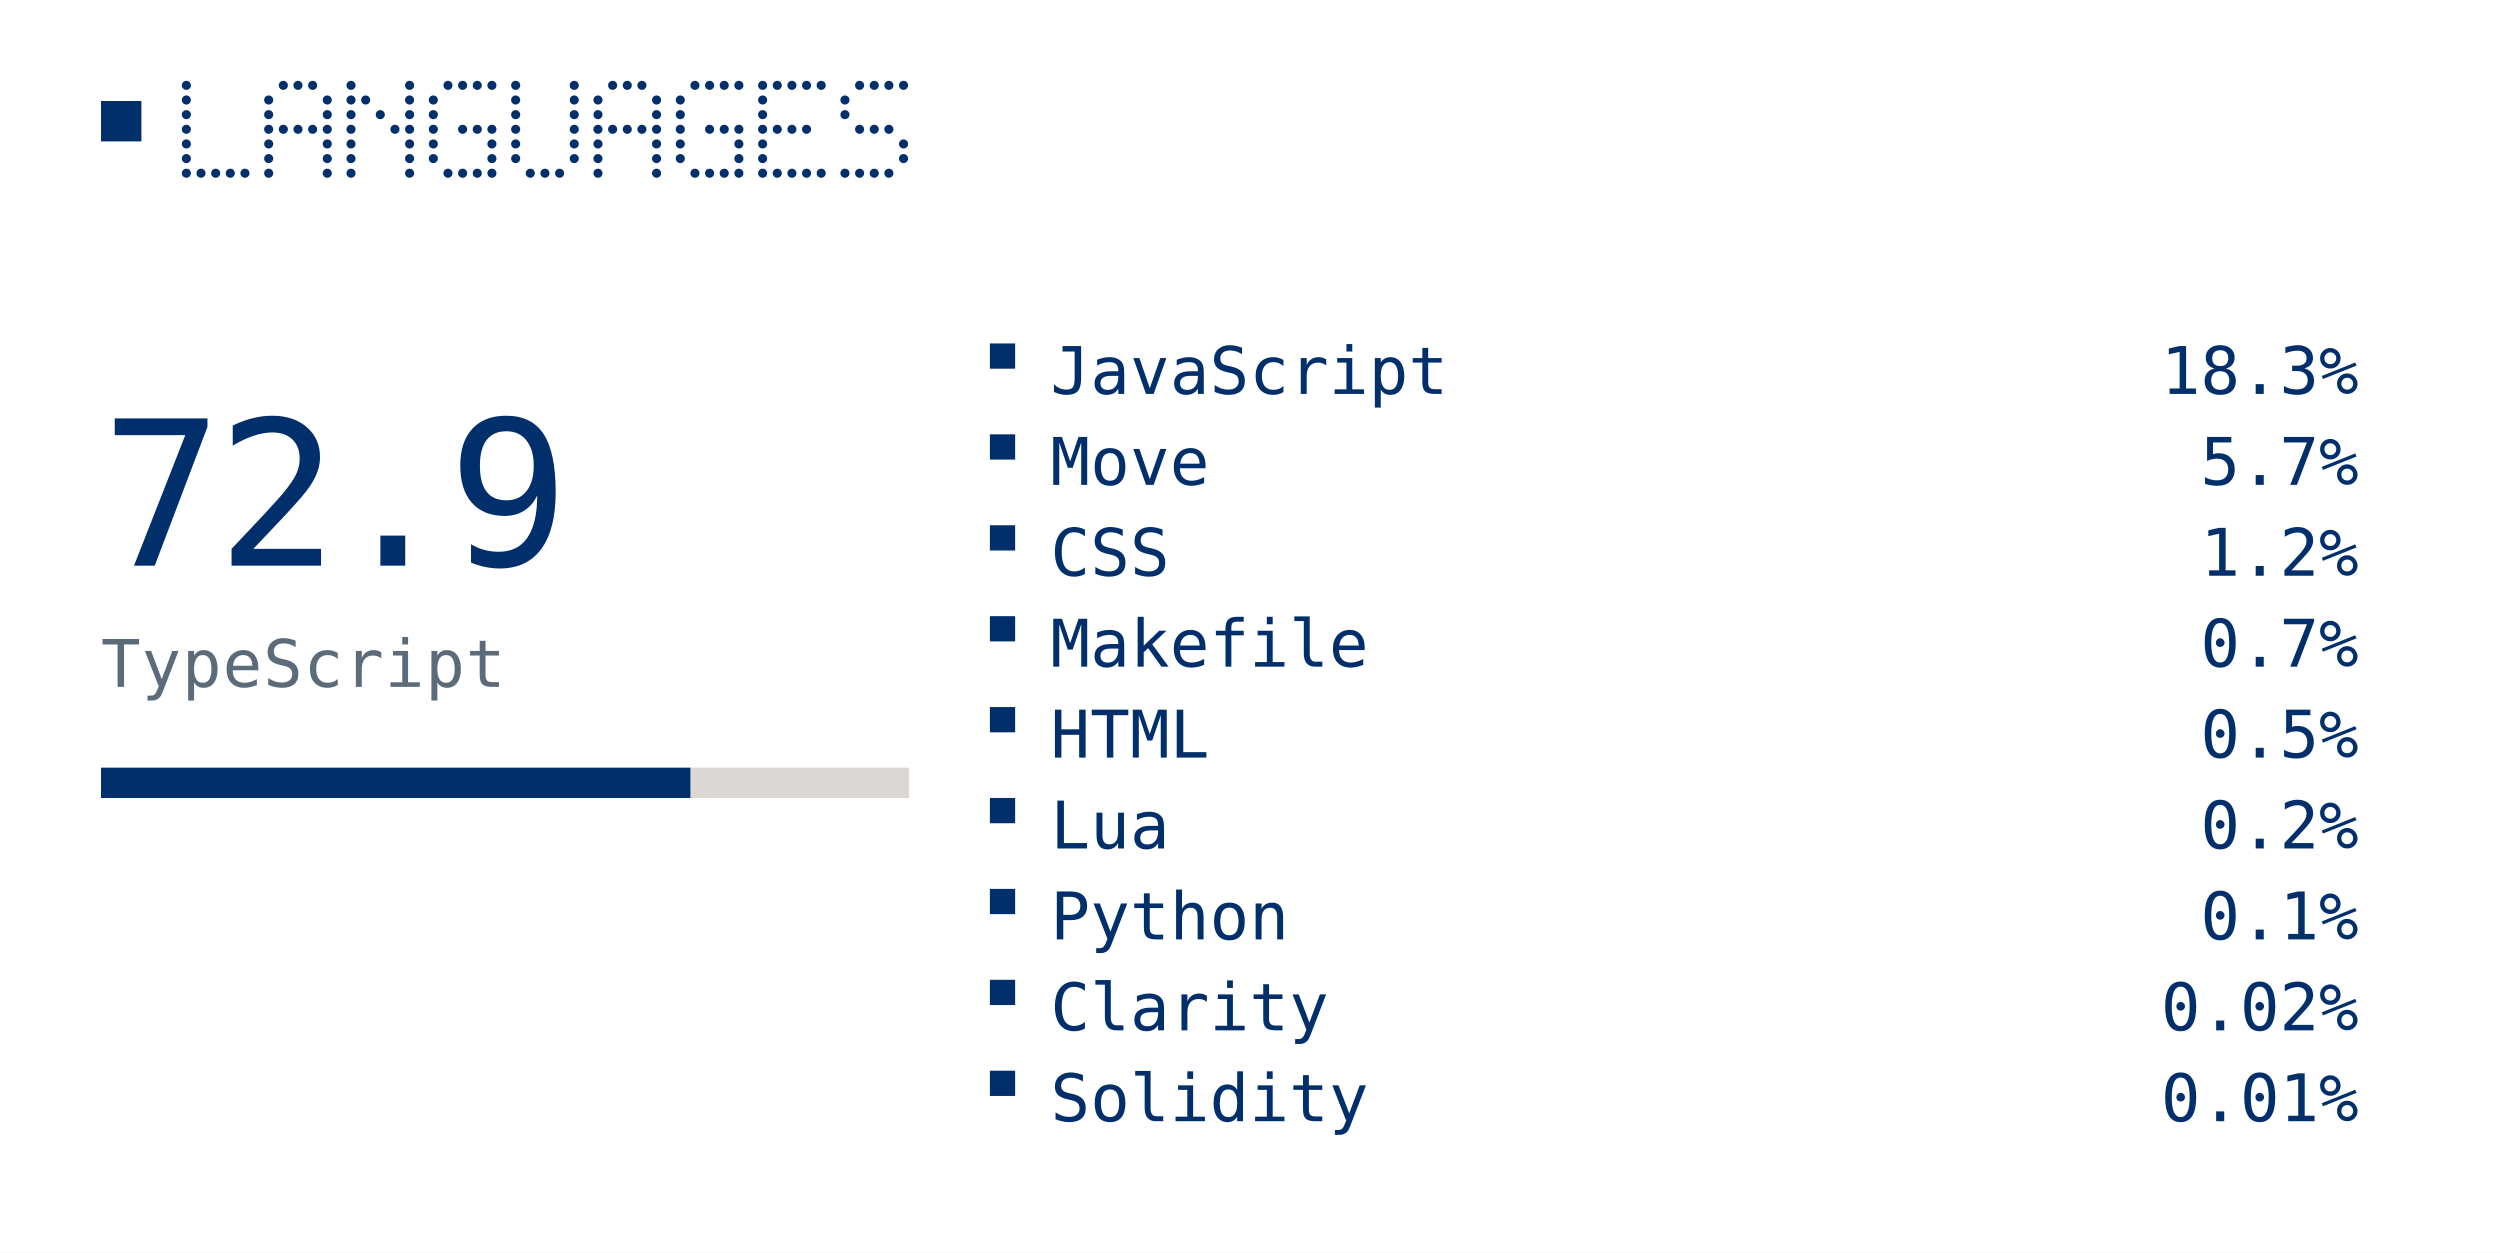
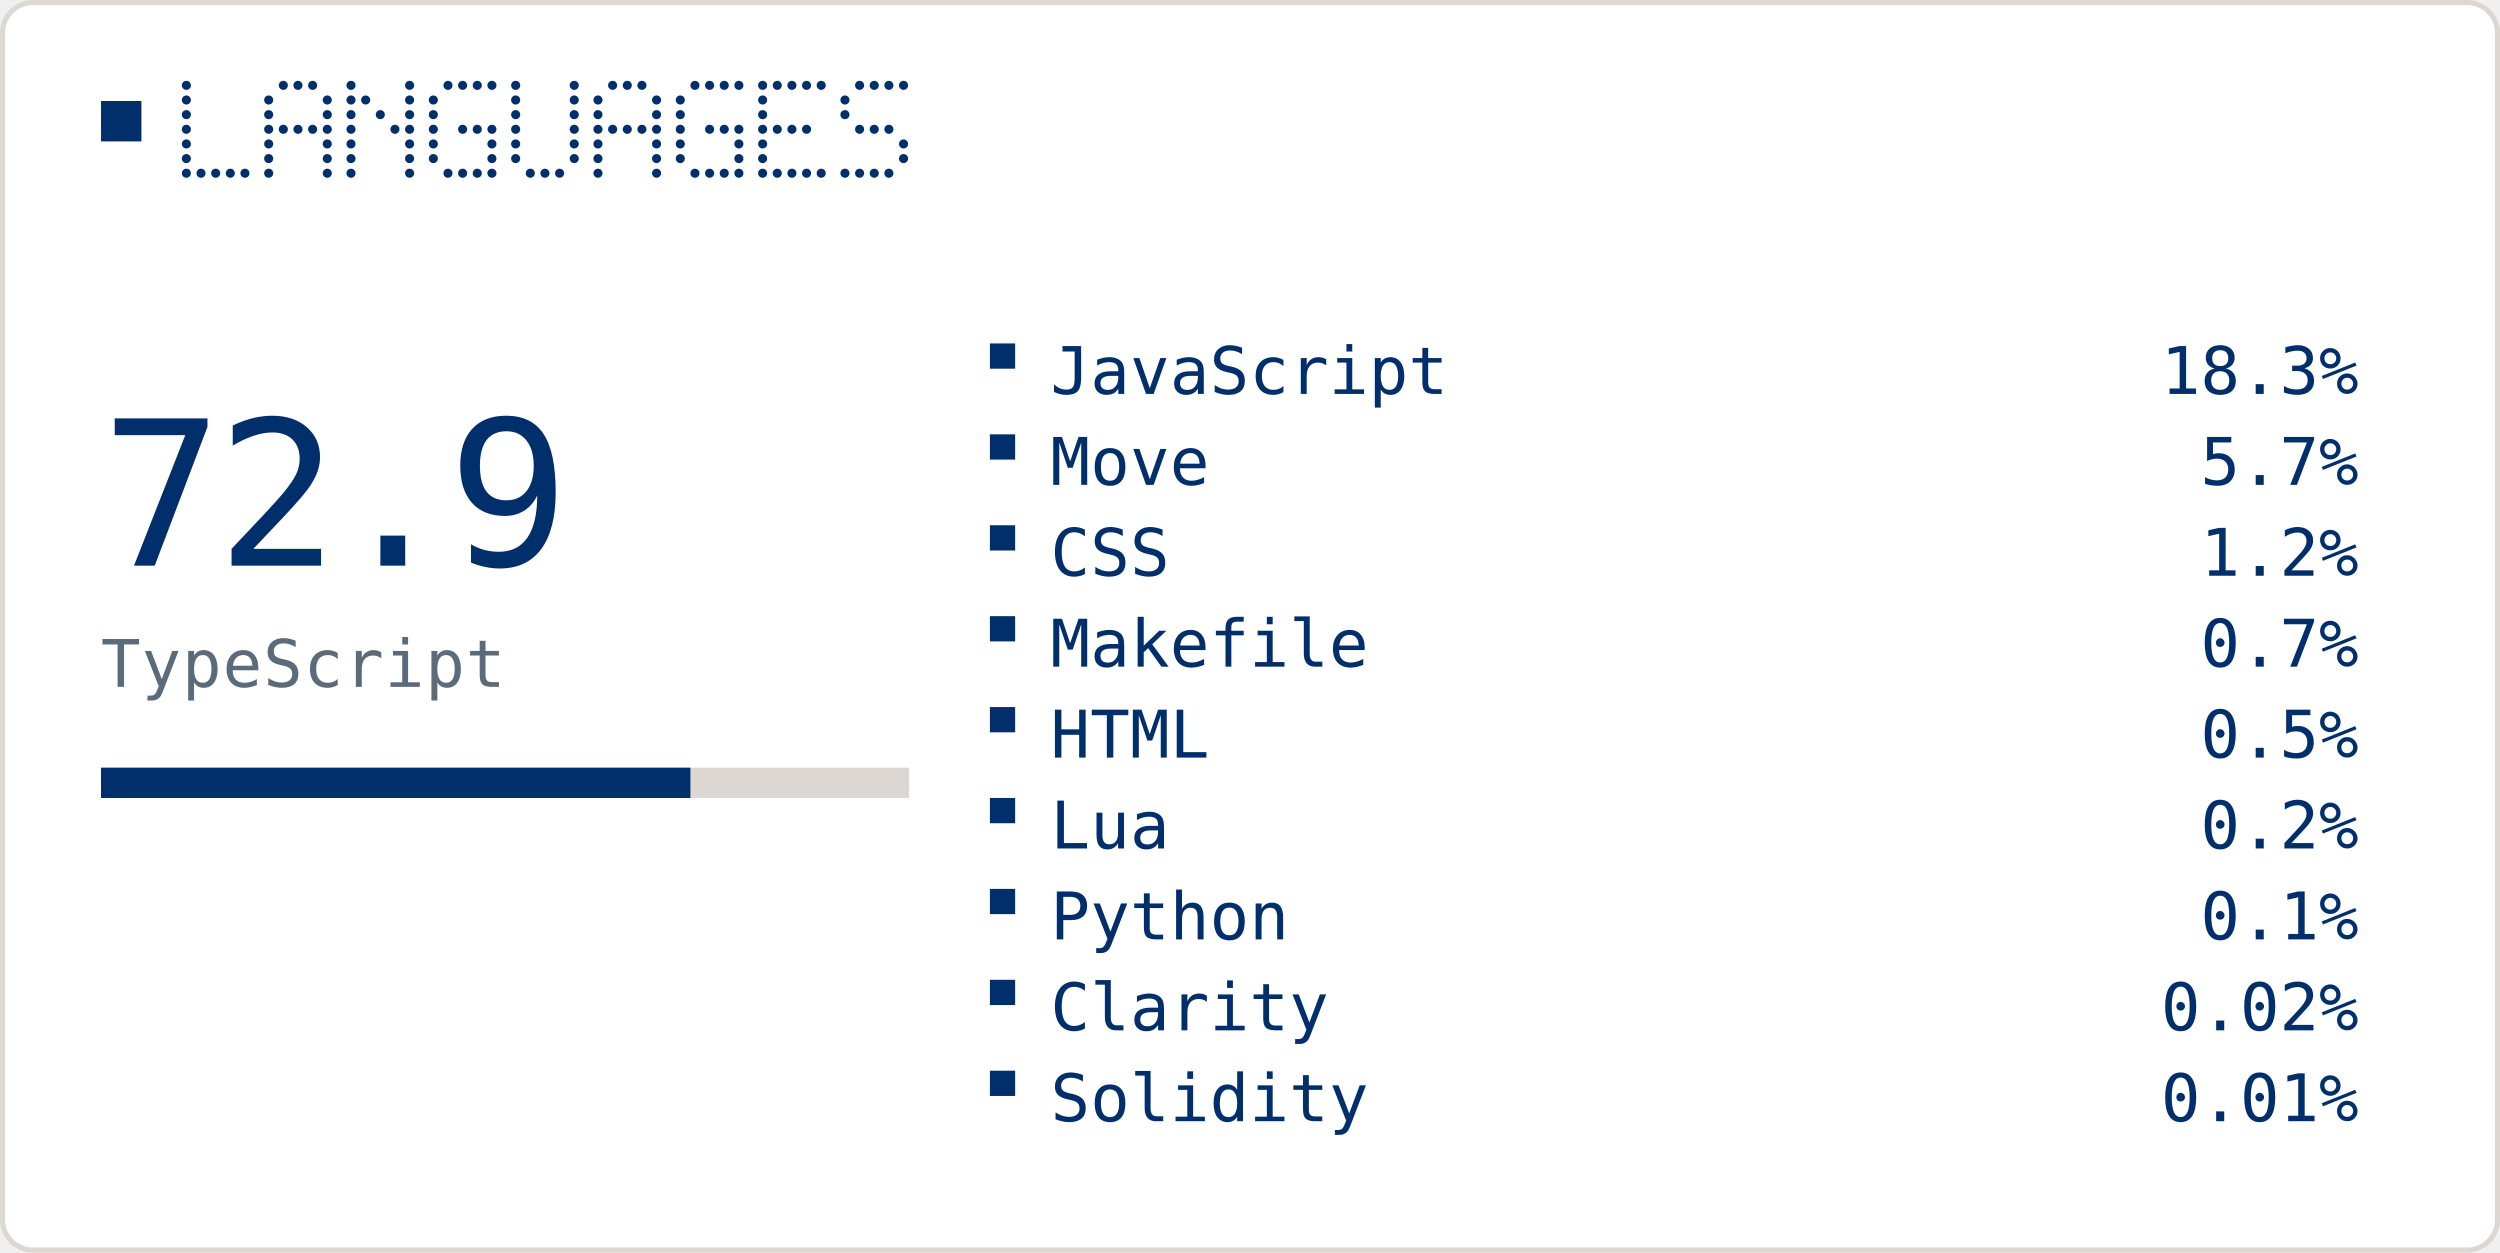
<svg xmlns="http://www.w3.org/2000/svg" width="495" height="248" viewBox="0 0 495 248" role="img">
-   <rect width="495" height="248" fill="#FFFFFF" />
+   <rect x="0.5" y="0.5" width="494" height="247" rx="6" fill="#FFFFFF" stroke="#DCD7D2" stroke-width="1" />
  <rect x="20" y="20" width="8" height="8" fill="#002F6C" />
  <circle cx="36.9" cy="16.9" r="0.90" fill="#002F6C" />
  <circle cx="36.9" cy="19.8" r="0.90" fill="#002F6C" />
  <circle cx="36.9" cy="22.7" r="0.90" fill="#002F6C" />
  <circle cx="36.9" cy="25.6" r="0.90" fill="#002F6C" />
  <circle cx="36.9" cy="28.5" r="0.90" fill="#002F6C" />
  <circle cx="36.9" cy="31.4" r="0.90" fill="#002F6C" />
  <circle cx="36.9" cy="34.3" r="0.90" fill="#002F6C" />
  <circle cx="39.8" cy="34.3" r="0.90" fill="#002F6C" />
  <circle cx="42.7" cy="34.3" r="0.90" fill="#002F6C" />
  <circle cx="45.6" cy="34.3" r="0.90" fill="#002F6C" />
  <circle cx="48.5" cy="34.3" r="0.90" fill="#002F6C" />
  <circle cx="56.1" cy="16.9" r="0.90" fill="#002F6C" />
  <circle cx="59.0" cy="16.9" r="0.90" fill="#002F6C" />
  <circle cx="61.9" cy="16.9" r="0.90" fill="#002F6C" />
  <circle cx="53.2" cy="19.8" r="0.90" fill="#002F6C" />
  <circle cx="64.8" cy="19.8" r="0.90" fill="#002F6C" />
  <circle cx="53.2" cy="22.7" r="0.90" fill="#002F6C" />
  <circle cx="64.8" cy="22.7" r="0.90" fill="#002F6C" />
  <circle cx="53.2" cy="25.6" r="0.90" fill="#002F6C" />
  <circle cx="56.1" cy="25.6" r="0.90" fill="#002F6C" />
  <circle cx="59.0" cy="25.6" r="0.90" fill="#002F6C" />
  <circle cx="61.9" cy="25.6" r="0.90" fill="#002F6C" />
  <circle cx="64.8" cy="25.6" r="0.90" fill="#002F6C" />
  <circle cx="53.2" cy="28.5" r="0.90" fill="#002F6C" />
  <circle cx="64.8" cy="28.5" r="0.90" fill="#002F6C" />
  <circle cx="53.2" cy="31.4" r="0.90" fill="#002F6C" />
  <circle cx="64.8" cy="31.4" r="0.90" fill="#002F6C" />
  <circle cx="53.2" cy="34.3" r="0.90" fill="#002F6C" />
  <circle cx="64.8" cy="34.3" r="0.90" fill="#002F6C" />
  <circle cx="69.5" cy="16.9" r="0.90" fill="#002F6C" />
  <circle cx="81.1" cy="16.9" r="0.90" fill="#002F6C" />
  <circle cx="69.5" cy="19.8" r="0.90" fill="#002F6C" />
  <circle cx="72.4" cy="19.8" r="0.90" fill="#002F6C" />
  <circle cx="81.1" cy="19.8" r="0.90" fill="#002F6C" />
  <circle cx="69.5" cy="22.7" r="0.90" fill="#002F6C" />
  <circle cx="75.3" cy="22.7" r="0.90" fill="#002F6C" />
  <circle cx="81.1" cy="22.7" r="0.90" fill="#002F6C" />
  <circle cx="69.5" cy="25.6" r="0.90" fill="#002F6C" />
  <circle cx="78.2" cy="25.6" r="0.90" fill="#002F6C" />
  <circle cx="81.1" cy="25.6" r="0.90" fill="#002F6C" />
  <circle cx="69.5" cy="28.5" r="0.90" fill="#002F6C" />
  <circle cx="81.1" cy="28.5" r="0.90" fill="#002F6C" />
  <circle cx="69.5" cy="31.4" r="0.90" fill="#002F6C" />
  <circle cx="81.1" cy="31.4" r="0.90" fill="#002F6C" />
  <circle cx="69.5" cy="34.3" r="0.90" fill="#002F6C" />
  <circle cx="81.1" cy="34.3" r="0.90" fill="#002F6C" />
  <circle cx="88.7" cy="16.9" r="0.90" fill="#002F6C" />
  <circle cx="91.6" cy="16.9" r="0.90" fill="#002F6C" />
  <circle cx="94.5" cy="16.9" r="0.90" fill="#002F6C" />
  <circle cx="97.4" cy="16.9" r="0.90" fill="#002F6C" />
  <circle cx="85.8" cy="19.8" r="0.90" fill="#002F6C" />
  <circle cx="85.8" cy="22.7" r="0.90" fill="#002F6C" />
  <circle cx="85.8" cy="25.6" r="0.90" fill="#002F6C" />
  <circle cx="91.6" cy="25.6" r="0.90" fill="#002F6C" />
  <circle cx="94.5" cy="25.6" r="0.90" fill="#002F6C" />
  <circle cx="97.4" cy="25.6" r="0.90" fill="#002F6C" />
  <circle cx="85.8" cy="28.5" r="0.90" fill="#002F6C" />
  <circle cx="97.4" cy="28.5" r="0.90" fill="#002F6C" />
  <circle cx="85.8" cy="31.4" r="0.90" fill="#002F6C" />
  <circle cx="97.4" cy="31.4" r="0.90" fill="#002F6C" />
  <circle cx="88.7" cy="34.3" r="0.90" fill="#002F6C" />
  <circle cx="91.6" cy="34.3" r="0.90" fill="#002F6C" />
  <circle cx="94.5" cy="34.3" r="0.90" fill="#002F6C" />
  <circle cx="97.4" cy="34.3" r="0.90" fill="#002F6C" />
  <circle cx="102.1" cy="16.9" r="0.90" fill="#002F6C" />
  <circle cx="113.7" cy="16.9" r="0.90" fill="#002F6C" />
  <circle cx="102.1" cy="19.8" r="0.90" fill="#002F6C" />
  <circle cx="113.7" cy="19.8" r="0.90" fill="#002F6C" />
  <circle cx="102.1" cy="22.7" r="0.90" fill="#002F6C" />
  <circle cx="113.7" cy="22.7" r="0.90" fill="#002F6C" />
  <circle cx="102.1" cy="25.6" r="0.90" fill="#002F6C" />
  <circle cx="113.7" cy="25.6" r="0.90" fill="#002F6C" />
  <circle cx="102.1" cy="28.5" r="0.90" fill="#002F6C" />
  <circle cx="113.7" cy="28.5" r="0.90" fill="#002F6C" />
  <circle cx="102.1" cy="31.4" r="0.90" fill="#002F6C" />
  <circle cx="113.7" cy="31.4" r="0.90" fill="#002F6C" />
  <circle cx="105.0" cy="34.3" r="0.90" fill="#002F6C" />
  <circle cx="107.9" cy="34.3" r="0.90" fill="#002F6C" />
  <circle cx="110.8" cy="34.3" r="0.90" fill="#002F6C" />
  <circle cx="121.3" cy="16.9" r="0.90" fill="#002F6C" />
  <circle cx="124.2" cy="16.9" r="0.90" fill="#002F6C" />
  <circle cx="127.1" cy="16.9" r="0.90" fill="#002F6C" />
  <circle cx="118.4" cy="19.8" r="0.90" fill="#002F6C" />
  <circle cx="130.0" cy="19.8" r="0.90" fill="#002F6C" />
  <circle cx="118.4" cy="22.7" r="0.90" fill="#002F6C" />
  <circle cx="130.0" cy="22.7" r="0.90" fill="#002F6C" />
  <circle cx="118.4" cy="25.6" r="0.90" fill="#002F6C" />
  <circle cx="121.3" cy="25.6" r="0.90" fill="#002F6C" />
  <circle cx="124.2" cy="25.6" r="0.90" fill="#002F6C" />
  <circle cx="127.1" cy="25.6" r="0.90" fill="#002F6C" />
  <circle cx="130.0" cy="25.6" r="0.90" fill="#002F6C" />
  <circle cx="118.4" cy="28.5" r="0.90" fill="#002F6C" />
  <circle cx="130.0" cy="28.5" r="0.90" fill="#002F6C" />
  <circle cx="118.4" cy="31.4" r="0.90" fill="#002F6C" />
  <circle cx="130.0" cy="31.4" r="0.90" fill="#002F6C" />
  <circle cx="118.4" cy="34.3" r="0.90" fill="#002F6C" />
  <circle cx="130.0" cy="34.3" r="0.90" fill="#002F6C" />
  <circle cx="137.6" cy="16.9" r="0.90" fill="#002F6C" />
  <circle cx="140.5" cy="16.9" r="0.90" fill="#002F6C" />
  <circle cx="143.4" cy="16.9" r="0.90" fill="#002F6C" />
  <circle cx="146.3" cy="16.9" r="0.90" fill="#002F6C" />
  <circle cx="134.7" cy="19.8" r="0.90" fill="#002F6C" />
  <circle cx="134.7" cy="22.7" r="0.90" fill="#002F6C" />
  <circle cx="134.7" cy="25.6" r="0.90" fill="#002F6C" />
  <circle cx="140.5" cy="25.6" r="0.90" fill="#002F6C" />
  <circle cx="143.4" cy="25.6" r="0.90" fill="#002F6C" />
  <circle cx="146.3" cy="25.6" r="0.90" fill="#002F6C" />
  <circle cx="134.7" cy="28.5" r="0.90" fill="#002F6C" />
  <circle cx="146.3" cy="28.5" r="0.90" fill="#002F6C" />
  <circle cx="134.7" cy="31.4" r="0.90" fill="#002F6C" />
  <circle cx="146.3" cy="31.4" r="0.90" fill="#002F6C" />
  <circle cx="137.6" cy="34.3" r="0.90" fill="#002F6C" />
  <circle cx="140.5" cy="34.3" r="0.90" fill="#002F6C" />
  <circle cx="143.4" cy="34.3" r="0.90" fill="#002F6C" />
  <circle cx="146.3" cy="34.3" r="0.90" fill="#002F6C" />
  <circle cx="151.0" cy="16.9" r="0.90" fill="#002F6C" />
  <circle cx="153.9" cy="16.9" r="0.90" fill="#002F6C" />
  <circle cx="156.8" cy="16.9" r="0.90" fill="#002F6C" />
  <circle cx="159.7" cy="16.9" r="0.90" fill="#002F6C" />
  <circle cx="162.6" cy="16.9" r="0.90" fill="#002F6C" />
  <circle cx="151.0" cy="19.8" r="0.90" fill="#002F6C" />
  <circle cx="151.0" cy="22.7" r="0.90" fill="#002F6C" />
  <circle cx="151.0" cy="25.6" r="0.90" fill="#002F6C" />
  <circle cx="153.9" cy="25.6" r="0.90" fill="#002F6C" />
  <circle cx="156.8" cy="25.6" r="0.90" fill="#002F6C" />
  <circle cx="159.7" cy="25.6" r="0.90" fill="#002F6C" />
  <circle cx="151.0" cy="28.5" r="0.90" fill="#002F6C" />
  <circle cx="151.0" cy="31.4" r="0.90" fill="#002F6C" />
  <circle cx="151.0" cy="34.3" r="0.90" fill="#002F6C" />
  <circle cx="153.9" cy="34.3" r="0.90" fill="#002F6C" />
  <circle cx="156.8" cy="34.3" r="0.90" fill="#002F6C" />
  <circle cx="159.7" cy="34.3" r="0.90" fill="#002F6C" />
  <circle cx="162.6" cy="34.3" r="0.90" fill="#002F6C" />
  <circle cx="170.2" cy="16.9" r="0.90" fill="#002F6C" />
  <circle cx="173.1" cy="16.9" r="0.90" fill="#002F6C" />
  <circle cx="176.0" cy="16.9" r="0.90" fill="#002F6C" />
  <circle cx="178.9" cy="16.9" r="0.90" fill="#002F6C" />
  <circle cx="167.3" cy="19.8" r="0.90" fill="#002F6C" />
  <circle cx="167.3" cy="22.7" r="0.90" fill="#002F6C" />
  <circle cx="170.2" cy="25.6" r="0.90" fill="#002F6C" />
  <circle cx="173.1" cy="25.6" r="0.90" fill="#002F6C" />
  <circle cx="176.0" cy="25.6" r="0.90" fill="#002F6C" />
  <circle cx="178.9" cy="28.5" r="0.90" fill="#002F6C" />
  <circle cx="178.9" cy="31.4" r="0.90" fill="#002F6C" />
  <circle cx="167.3" cy="34.3" r="0.90" fill="#002F6C" />
  <circle cx="170.2" cy="34.3" r="0.90" fill="#002F6C" />
  <circle cx="173.1" cy="34.3" r="0.90" fill="#002F6C" />
  <circle cx="176.0" cy="34.3" r="0.90" fill="#002F6C" />
  <text x="20" y="112" fill="#002F6C" text-anchor="start" font-family="ui-monospace, Geist Mono, monospace" font-size="40" letter-spacing="-1.2" dominant-baseline="auto">72.9</text>
  <text x="20" y="136" fill="#5C6B7A" text-anchor="start" font-family="ui-monospace, Geist Mono, monospace" font-size="13" letter-spacing="0.2" dominant-baseline="auto">TypeScript</text>
  <rect x="20.0" y="152.0" width="160.0" height="6" fill="#DCD7D2" />
  <rect x="20.0" y="152.0" width="116.7" height="6" fill="#002F6C" />
  <rect x="196.0" y="68" width="5" height="5" fill="#002F6C" />
  <text x="208.0" y="78" fill="#002F6C" text-anchor="start" font-family="ui-monospace, Geist Mono, monospace" font-size="13" letter-spacing="0.05" dominant-baseline="auto">JavaScript</text>
  <text x="467.0" y="78" fill="#002F6C" text-anchor="end" font-family="ui-monospace, Geist Mono, monospace" font-size="13" letter-spacing="0" dominant-baseline="auto">18.3%</text>
  <rect x="196.0" y="86" width="5" height="5" fill="#002F6C" />
  <text x="208.0" y="96" fill="#002F6C" text-anchor="start" font-family="ui-monospace, Geist Mono, monospace" font-size="13" letter-spacing="0.05" dominant-baseline="auto">Move</text>
  <text x="467.0" y="96" fill="#002F6C" text-anchor="end" font-family="ui-monospace, Geist Mono, monospace" font-size="13" letter-spacing="0" dominant-baseline="auto">5.7%</text>
  <rect x="196.0" y="104" width="5" height="5" fill="#002F6C" />
  <text x="208.0" y="114" fill="#002F6C" text-anchor="start" font-family="ui-monospace, Geist Mono, monospace" font-size="13" letter-spacing="0.05" dominant-baseline="auto">CSS</text>
  <text x="467.0" y="114" fill="#002F6C" text-anchor="end" font-family="ui-monospace, Geist Mono, monospace" font-size="13" letter-spacing="0" dominant-baseline="auto">1.2%</text>
  <rect x="196.0" y="122" width="5" height="5" fill="#002F6C" />
  <text x="208.0" y="132" fill="#002F6C" text-anchor="start" font-family="ui-monospace, Geist Mono, monospace" font-size="13" letter-spacing="0.05" dominant-baseline="auto">Makefile</text>
  <text x="467.0" y="132" fill="#002F6C" text-anchor="end" font-family="ui-monospace, Geist Mono, monospace" font-size="13" letter-spacing="0" dominant-baseline="auto">0.7%</text>
  <rect x="196.0" y="140" width="5" height="5" fill="#002F6C" />
  <text x="208.0" y="150" fill="#002F6C" text-anchor="start" font-family="ui-monospace, Geist Mono, monospace" font-size="13" letter-spacing="0.05" dominant-baseline="auto">HTML</text>
  <text x="467.0" y="150" fill="#002F6C" text-anchor="end" font-family="ui-monospace, Geist Mono, monospace" font-size="13" letter-spacing="0" dominant-baseline="auto">0.5%</text>
  <rect x="196.0" y="158" width="5" height="5" fill="#002F6C" />
  <text x="208.0" y="168" fill="#002F6C" text-anchor="start" font-family="ui-monospace, Geist Mono, monospace" font-size="13" letter-spacing="0.05" dominant-baseline="auto">Lua</text>
  <text x="467.0" y="168" fill="#002F6C" text-anchor="end" font-family="ui-monospace, Geist Mono, monospace" font-size="13" letter-spacing="0" dominant-baseline="auto">0.2%</text>
  <rect x="196.0" y="176" width="5" height="5" fill="#002F6C" />
  <text x="208.0" y="186" fill="#002F6C" text-anchor="start" font-family="ui-monospace, Geist Mono, monospace" font-size="13" letter-spacing="0.05" dominant-baseline="auto">Python</text>
  <text x="467.0" y="186" fill="#002F6C" text-anchor="end" font-family="ui-monospace, Geist Mono, monospace" font-size="13" letter-spacing="0" dominant-baseline="auto">0.1%</text>
  <rect x="196.0" y="194" width="5" height="5" fill="#002F6C" />
  <text x="208.0" y="204" fill="#002F6C" text-anchor="start" font-family="ui-monospace, Geist Mono, monospace" font-size="13" letter-spacing="0.05" dominant-baseline="auto">Clarity</text>
  <text x="467.0" y="204" fill="#002F6C" text-anchor="end" font-family="ui-monospace, Geist Mono, monospace" font-size="13" letter-spacing="0" dominant-baseline="auto">0.02%</text>
  <rect x="196.0" y="212" width="5" height="5" fill="#002F6C" />
  <text x="208.0" y="222" fill="#002F6C" text-anchor="start" font-family="ui-monospace, Geist Mono, monospace" font-size="13" letter-spacing="0.05" dominant-baseline="auto">Solidity</text>
  <text x="467.0" y="222" fill="#002F6C" text-anchor="end" font-family="ui-monospace, Geist Mono, monospace" font-size="13" letter-spacing="0" dominant-baseline="auto">0.01%</text>
</svg>
